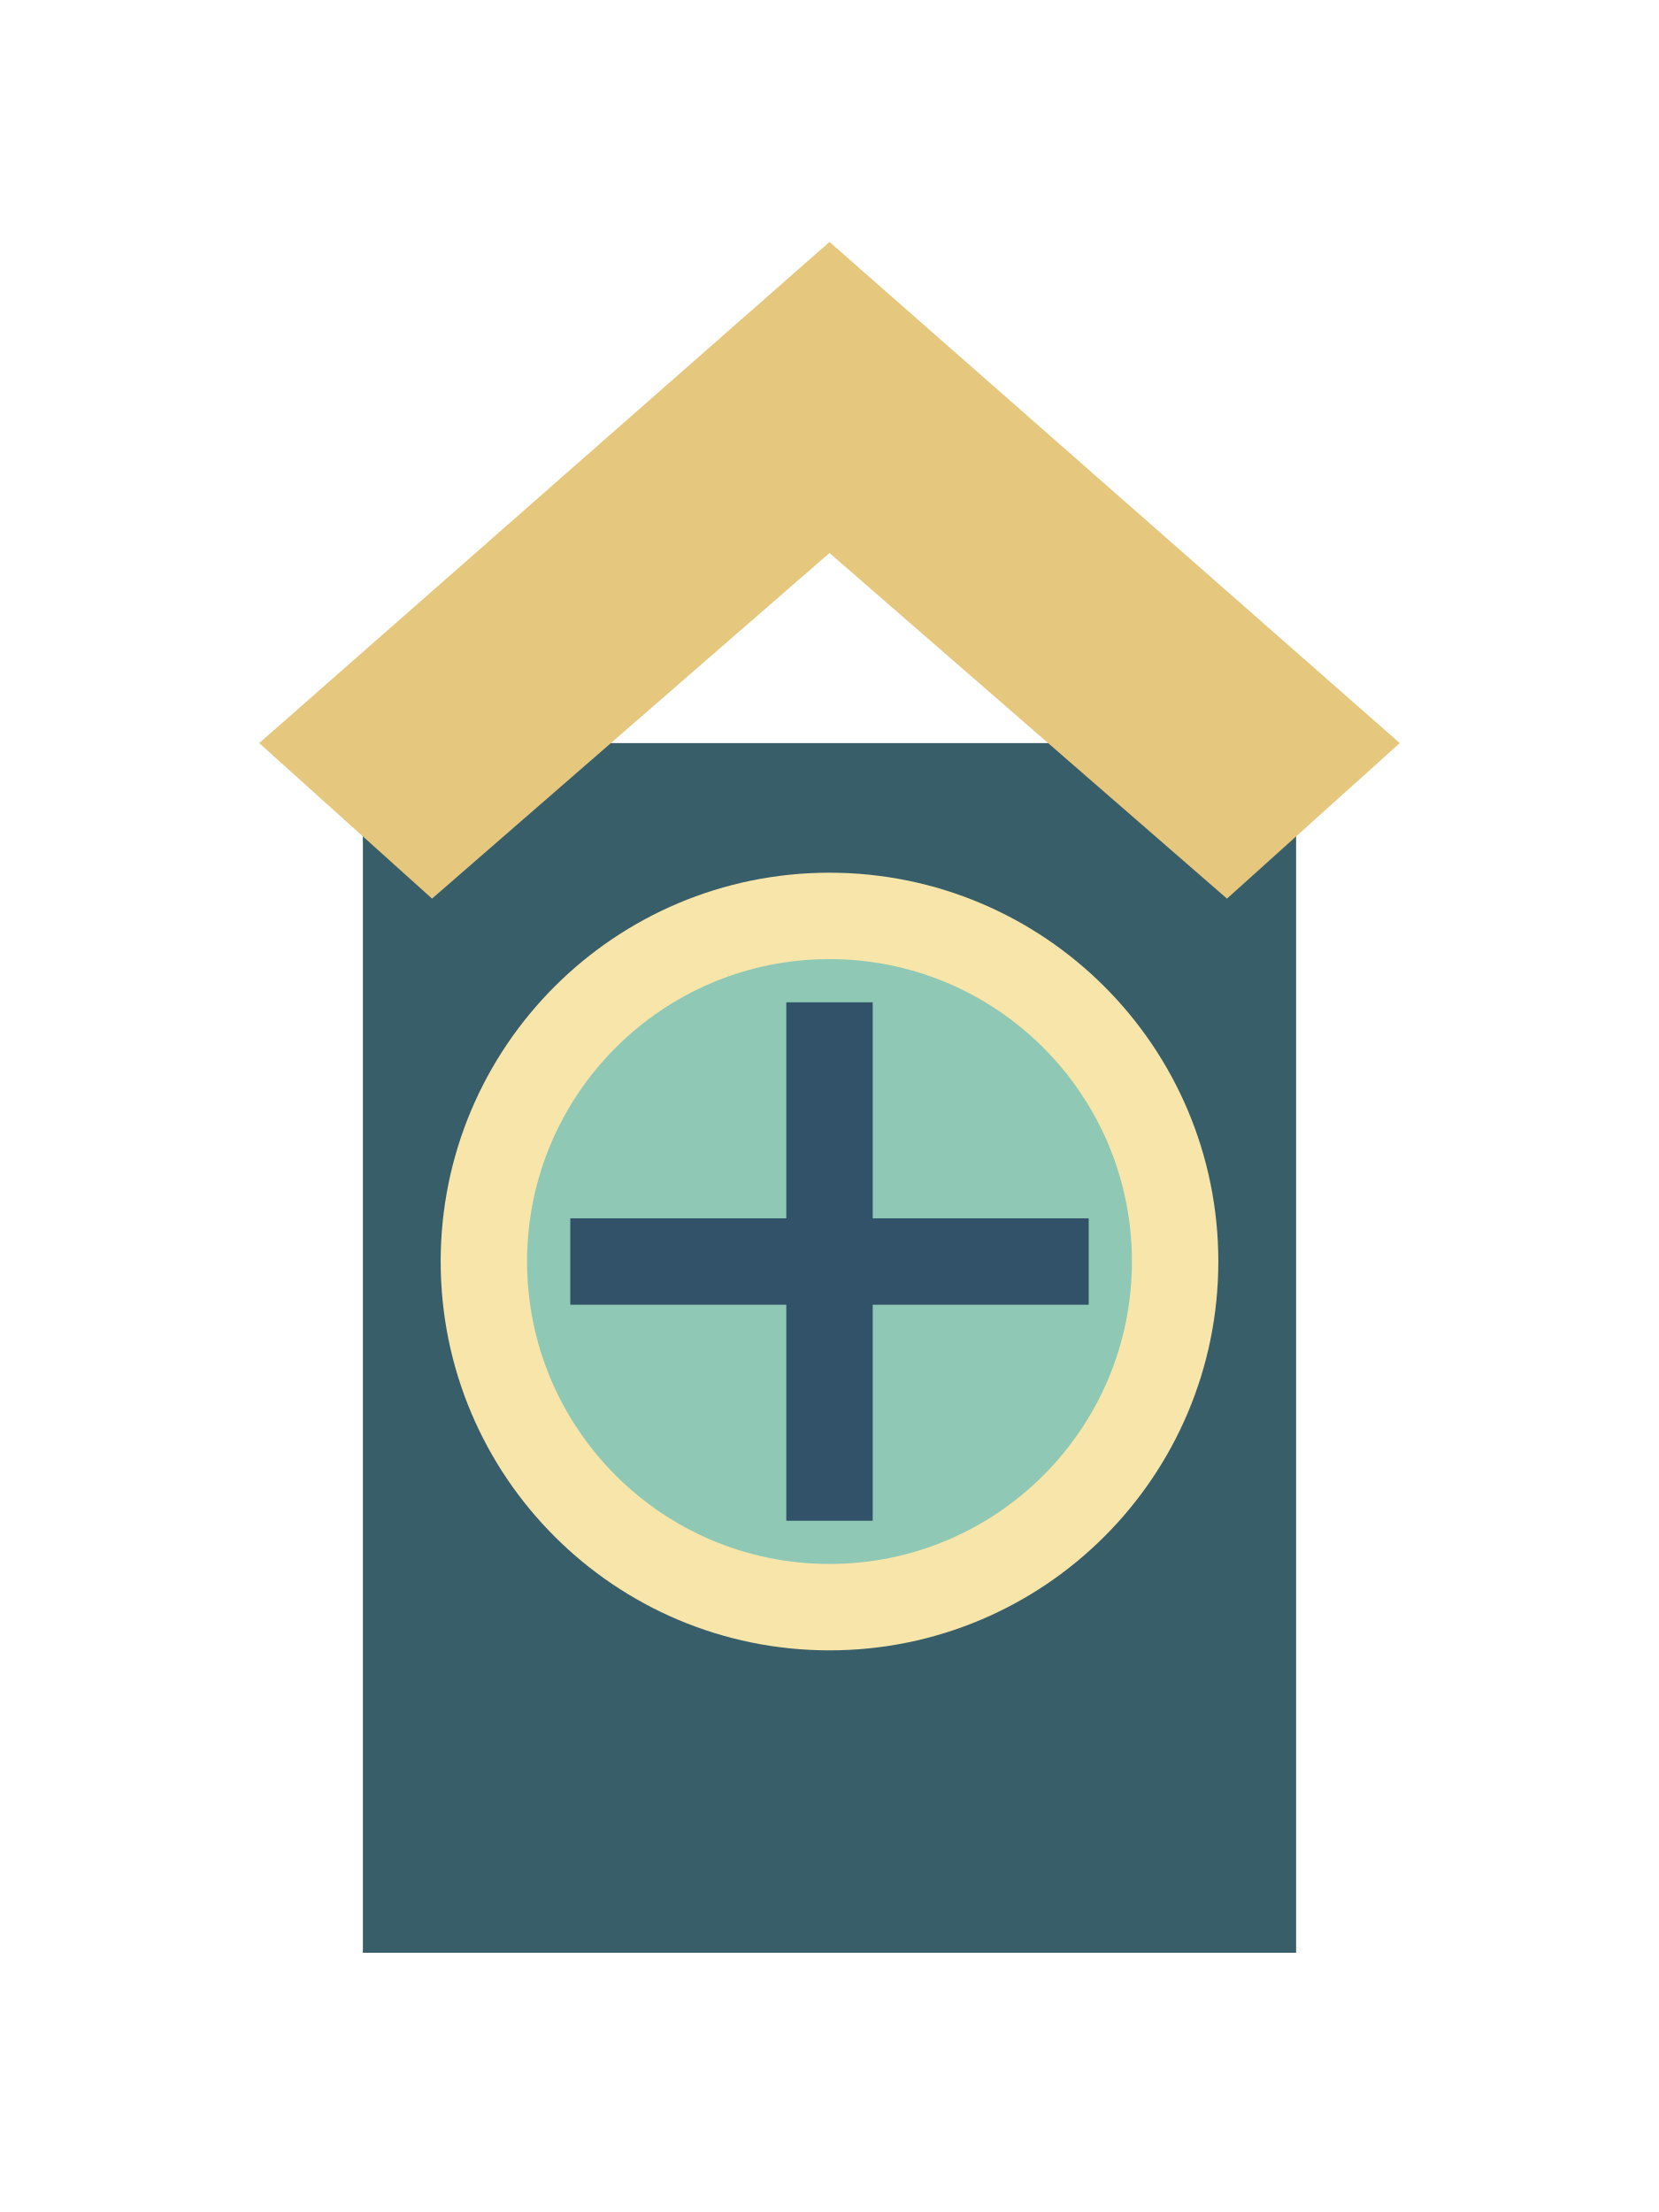
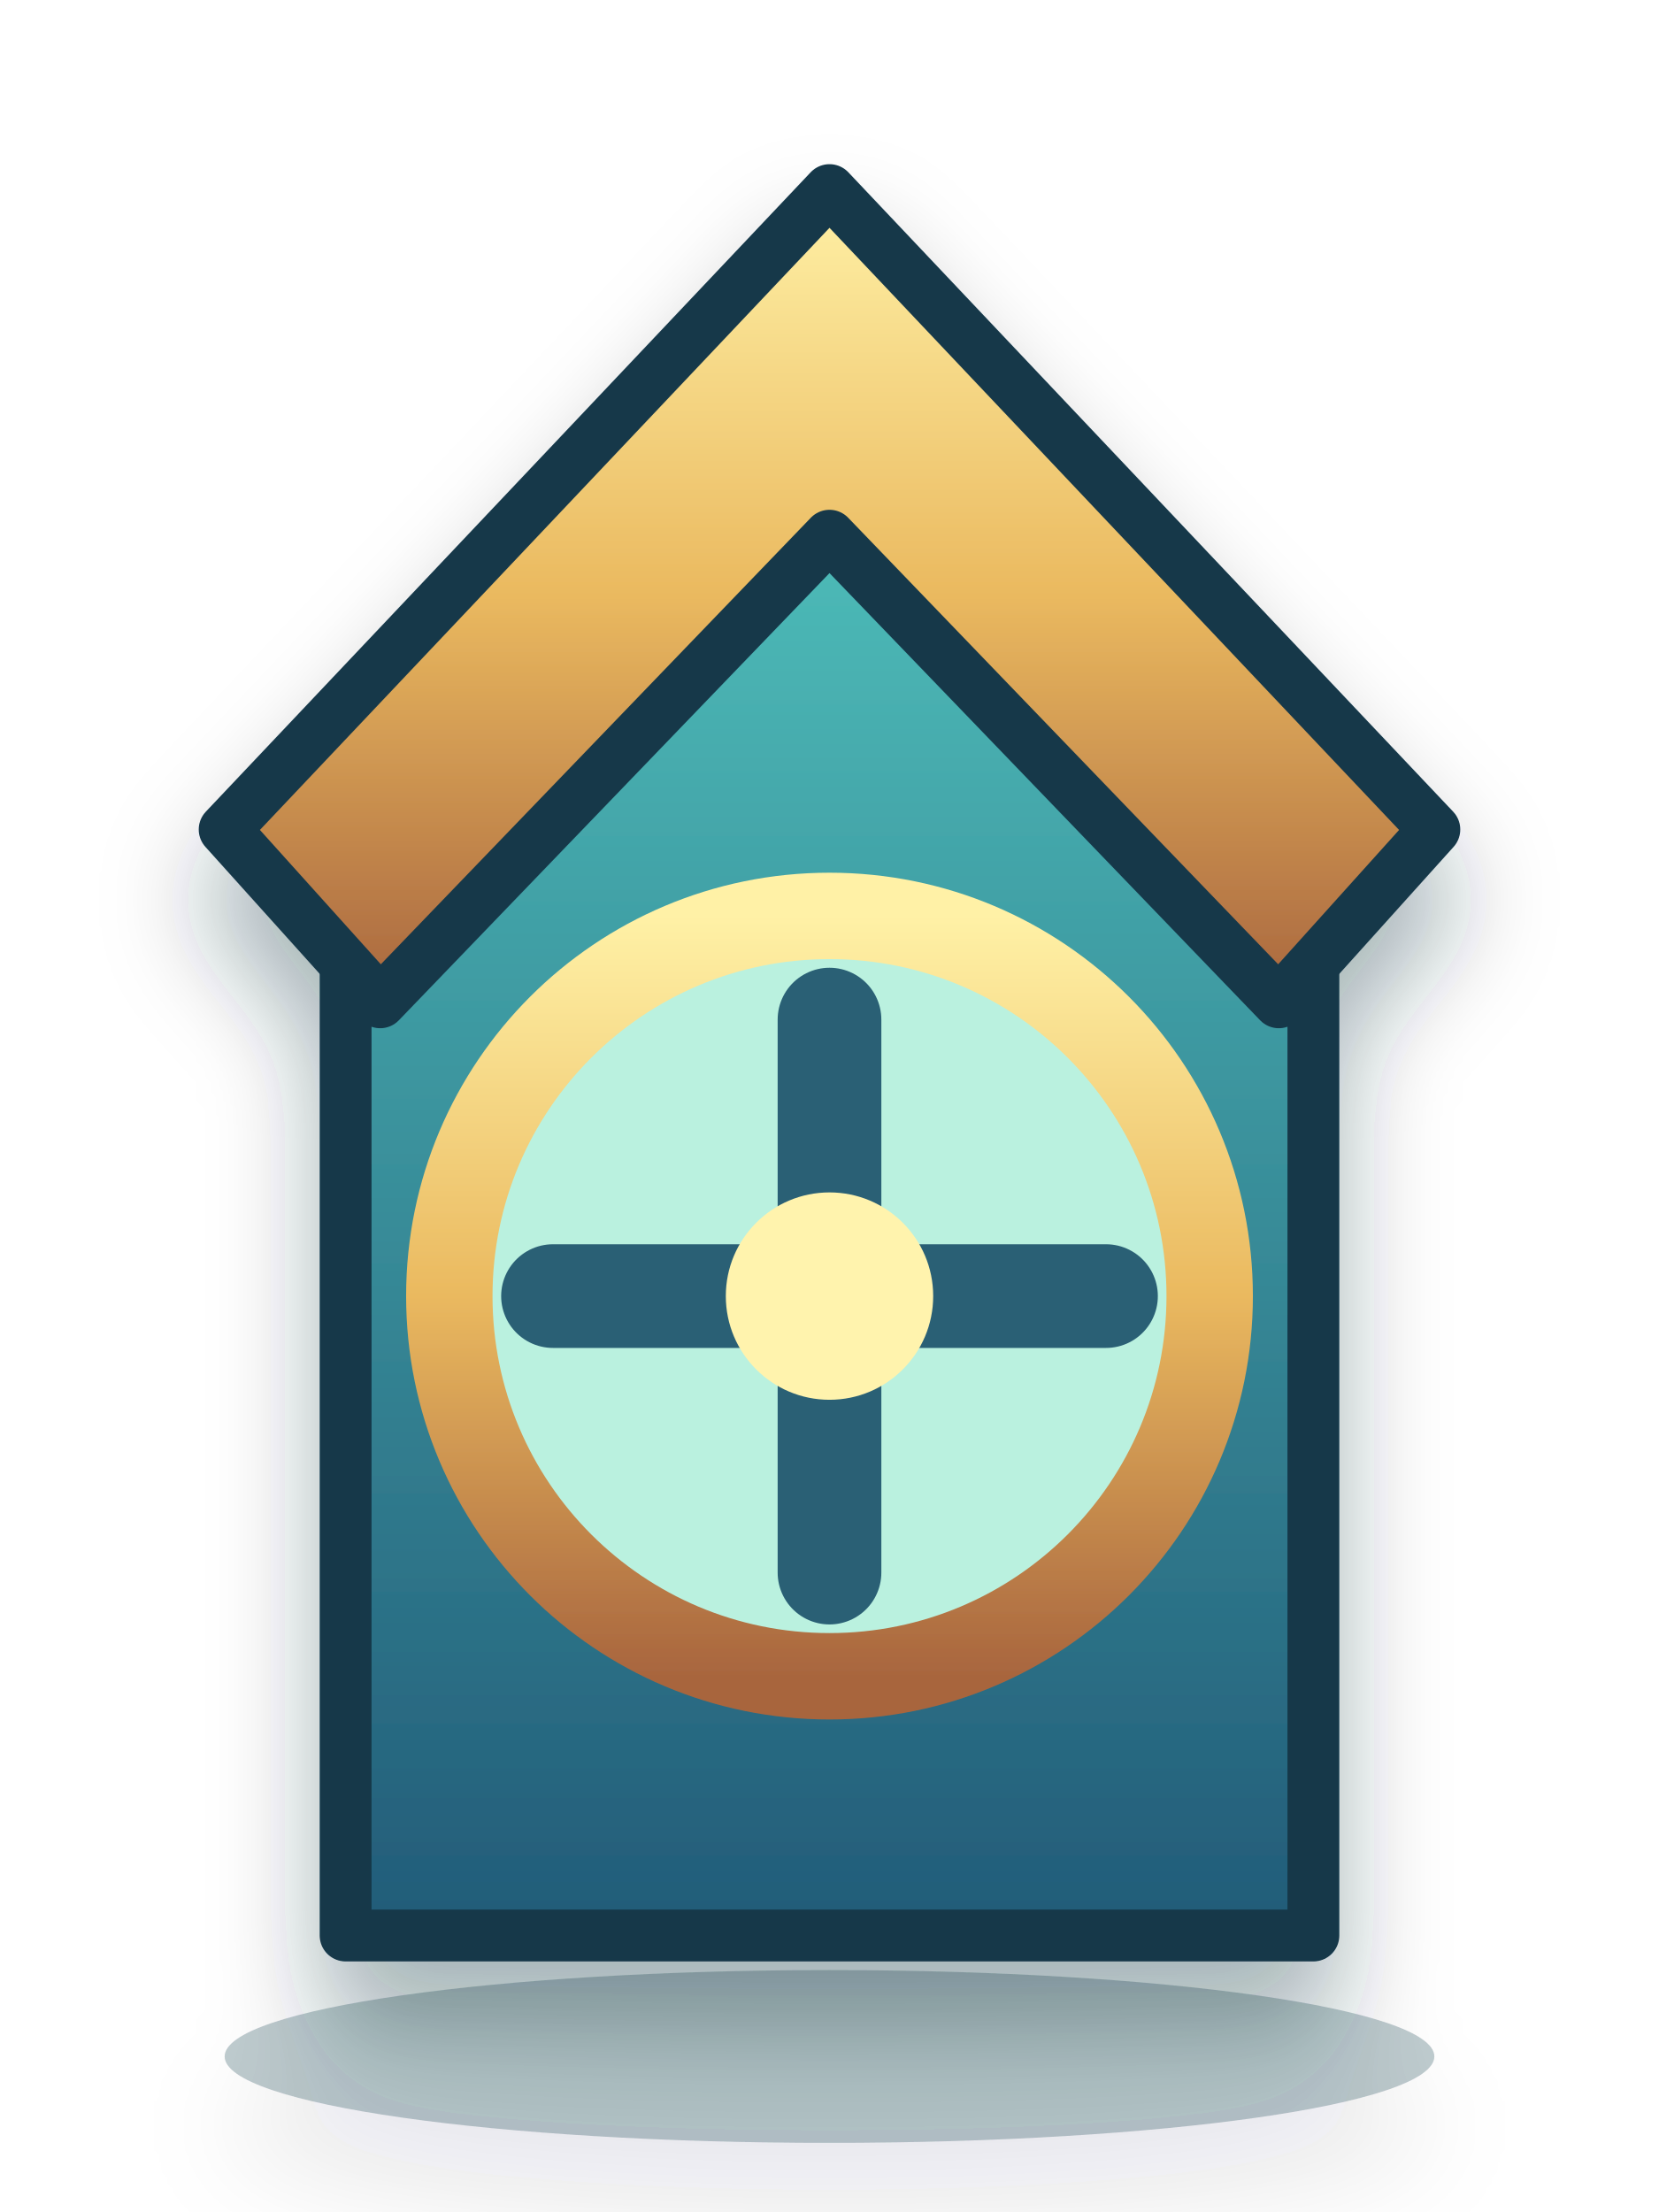
- <svg xmlns="http://www.w3.org/2000/svg" viewBox="0 0 96 128">
-   <path fill="#385e69" d="M21 113V43h54v70z" />
-   <path fill="#e6c77e" d="M15 43l33-29 33 29-10 9-23-20-23 20z" />
-   <circle cx="48" cy="73" r="20" fill="#8fc9b5" stroke="#f8e5a9" stroke-width="5" />
-   <path fill="none" stroke="#315268" stroke-width="5" d="M48 58v30m-15-15h30" />
+ <svg xmlns="http://www.w3.org/2000/svg" width="96" height="128" viewBox="0 0 96 128">
+   <defs>
+     <linearGradient id="sea" x2="0" y2="1">
+       <stop stop-color="#53c9c1" />
+       <stop offset="1" stop-color="#225b78" />
+     </linearGradient>
+     <linearGradient id="gold" x2="0" y2="1">
+       <stop stop-color="#fff1a6" />
+       <stop offset=".5" stop-color="#eab95f" />
+       <stop offset="1" stop-color="#a8653e" />
+     </linearGradient>
+     <filter id="shadow" x="-30%" y="-30%" width="160%" height="170%">
+       <feDropShadow dx="0" dy="4" stdDeviation="3" flood-color="#102c3b" flood-opacity=".35" />
+     </filter>
+   </defs>
+   <g stroke="#17384a" stroke-width="3" stroke-linecap="round" stroke-linejoin="round" filter="url(#shadow)">
+     <ellipse cx="48" cy="119" rx="35" ry="5" fill="#102c3b" opacity=".25" stroke="none" />
+     <path d="M20 112V48l28-29 28 29v64Z" fill="url(#sea)" />
+     <path d="m13 48 35-37 35 37-9 10-26-27-26 27Z" fill="url(#gold)" />
+     <circle cx="48" cy="75" r="22" fill="#baf1df" stroke="url(#gold)" stroke-width="5" />
+     <path d="M48 59v32M32 75h32" stroke="#2a6075" stroke-width="6" />
+     <circle cx="48" cy="75" r="6" fill="#fff3ad" stroke="none" />
+   </g>
</svg>
